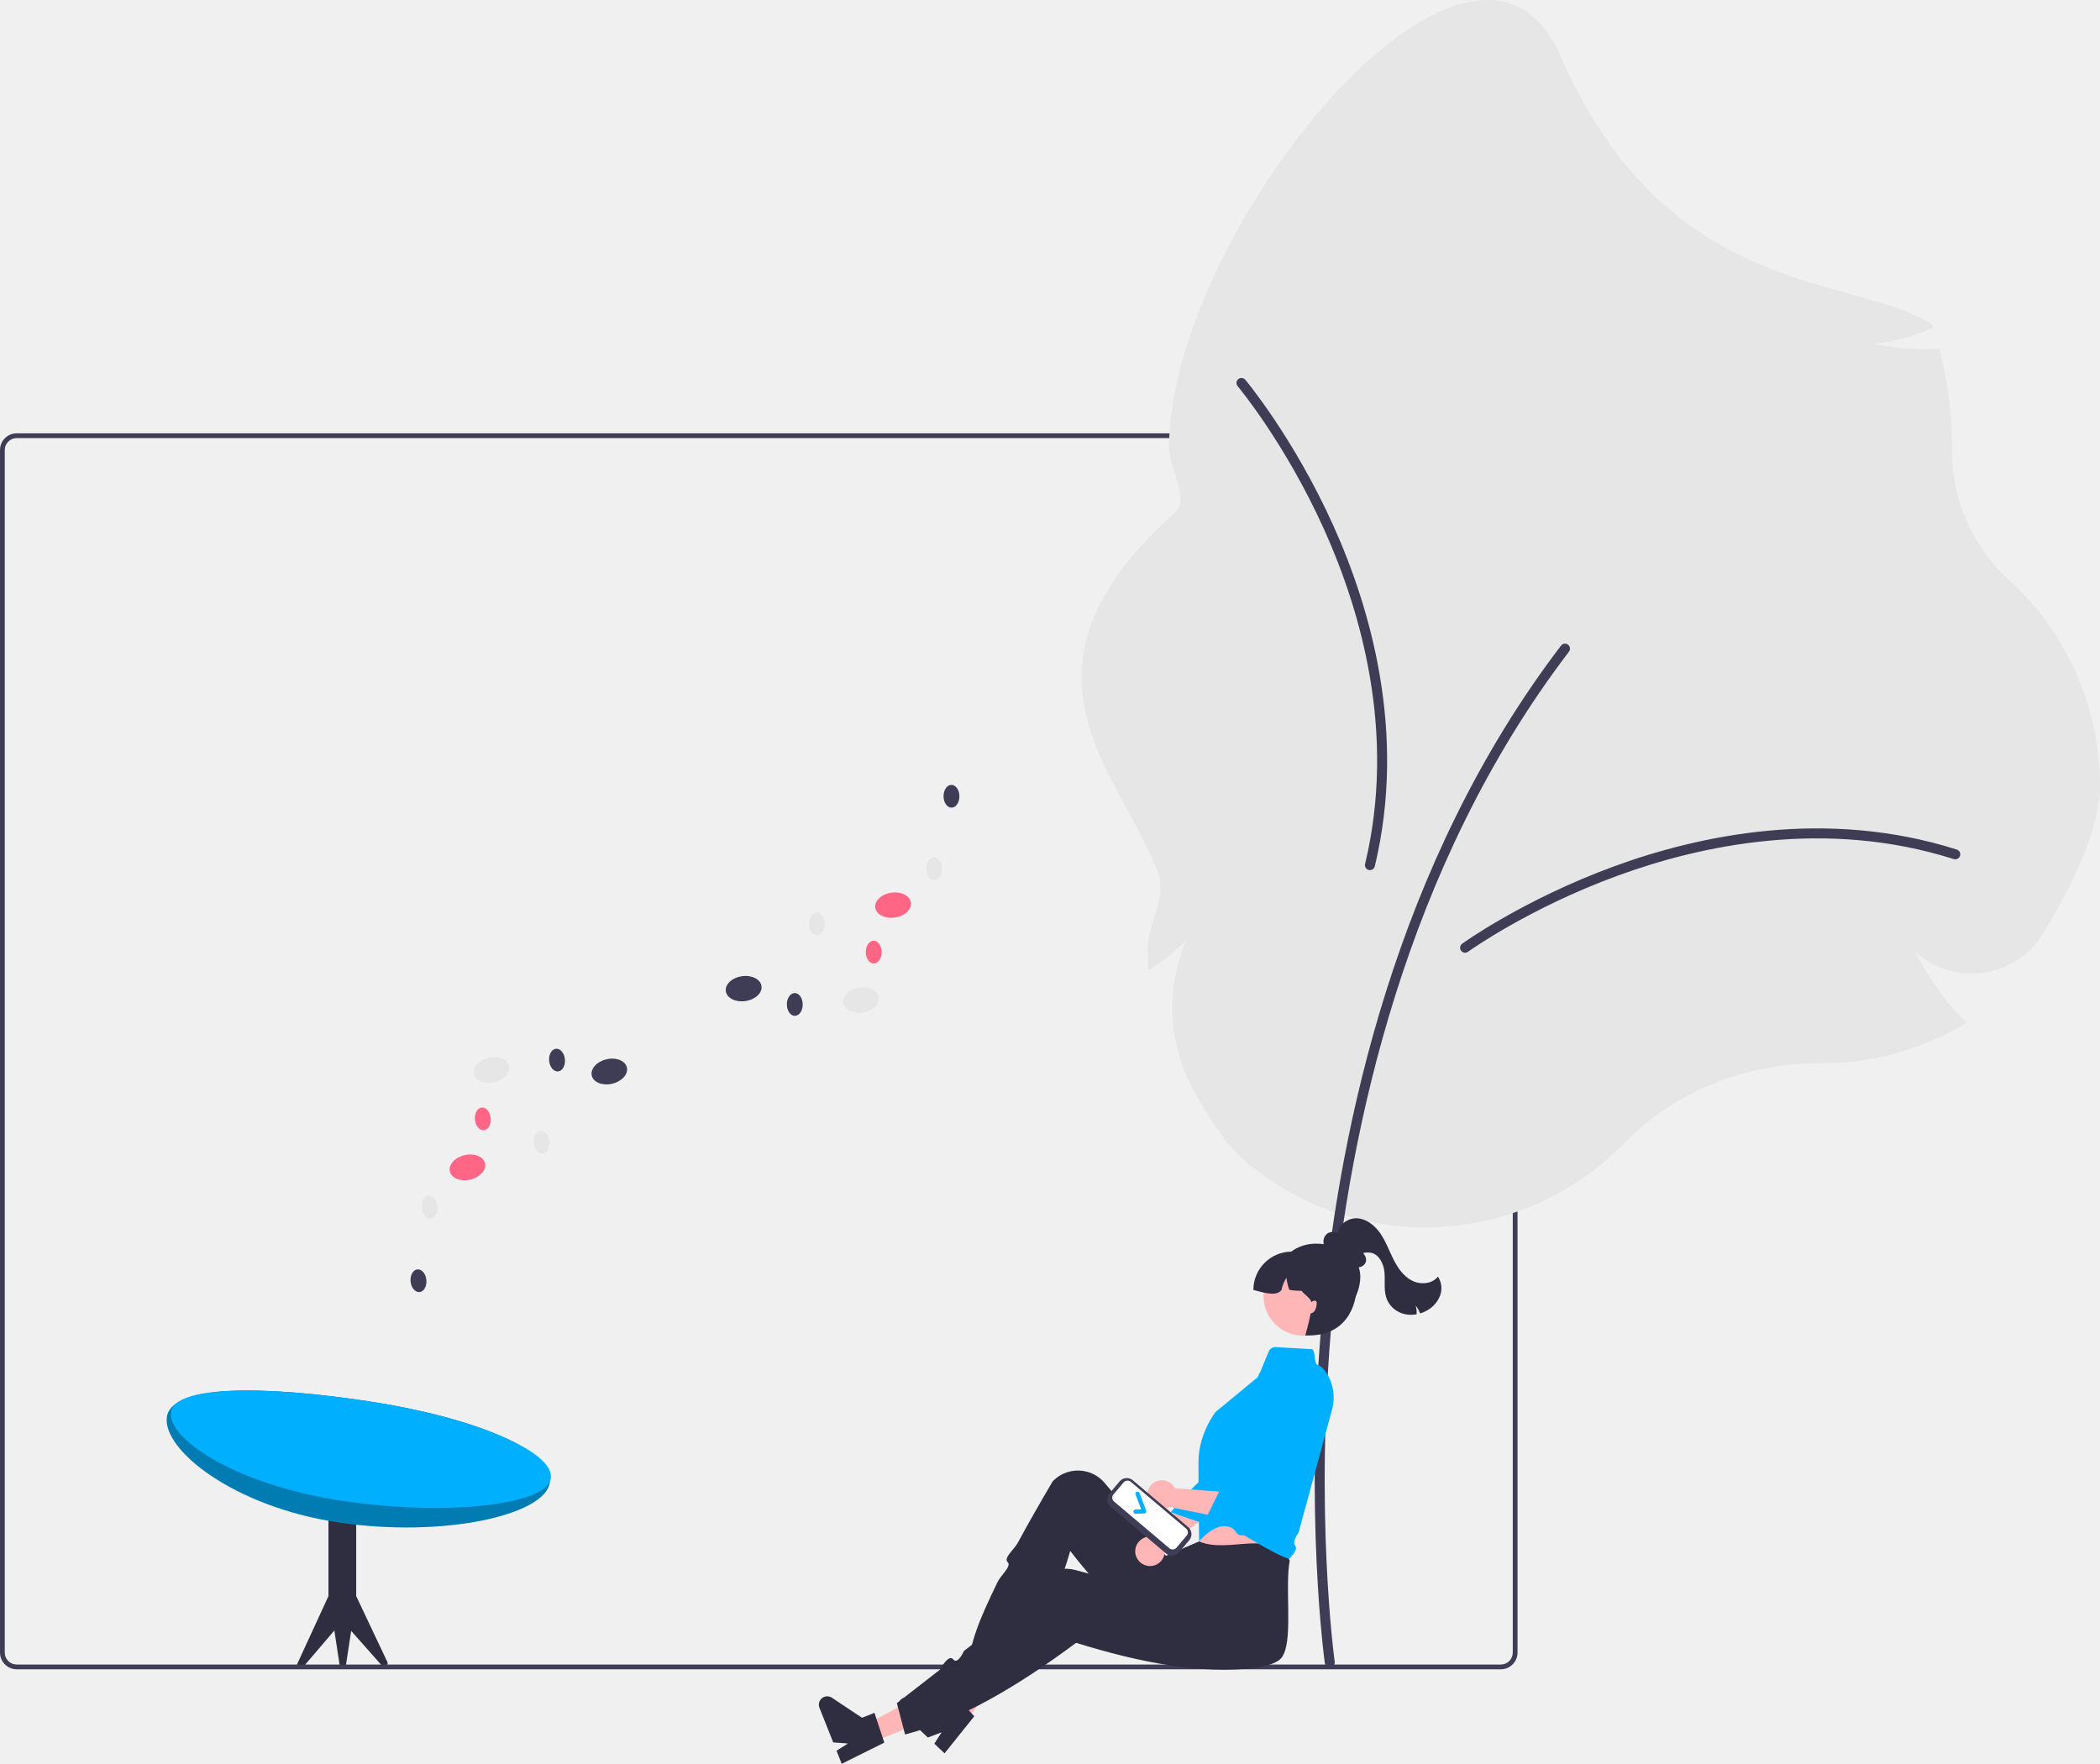
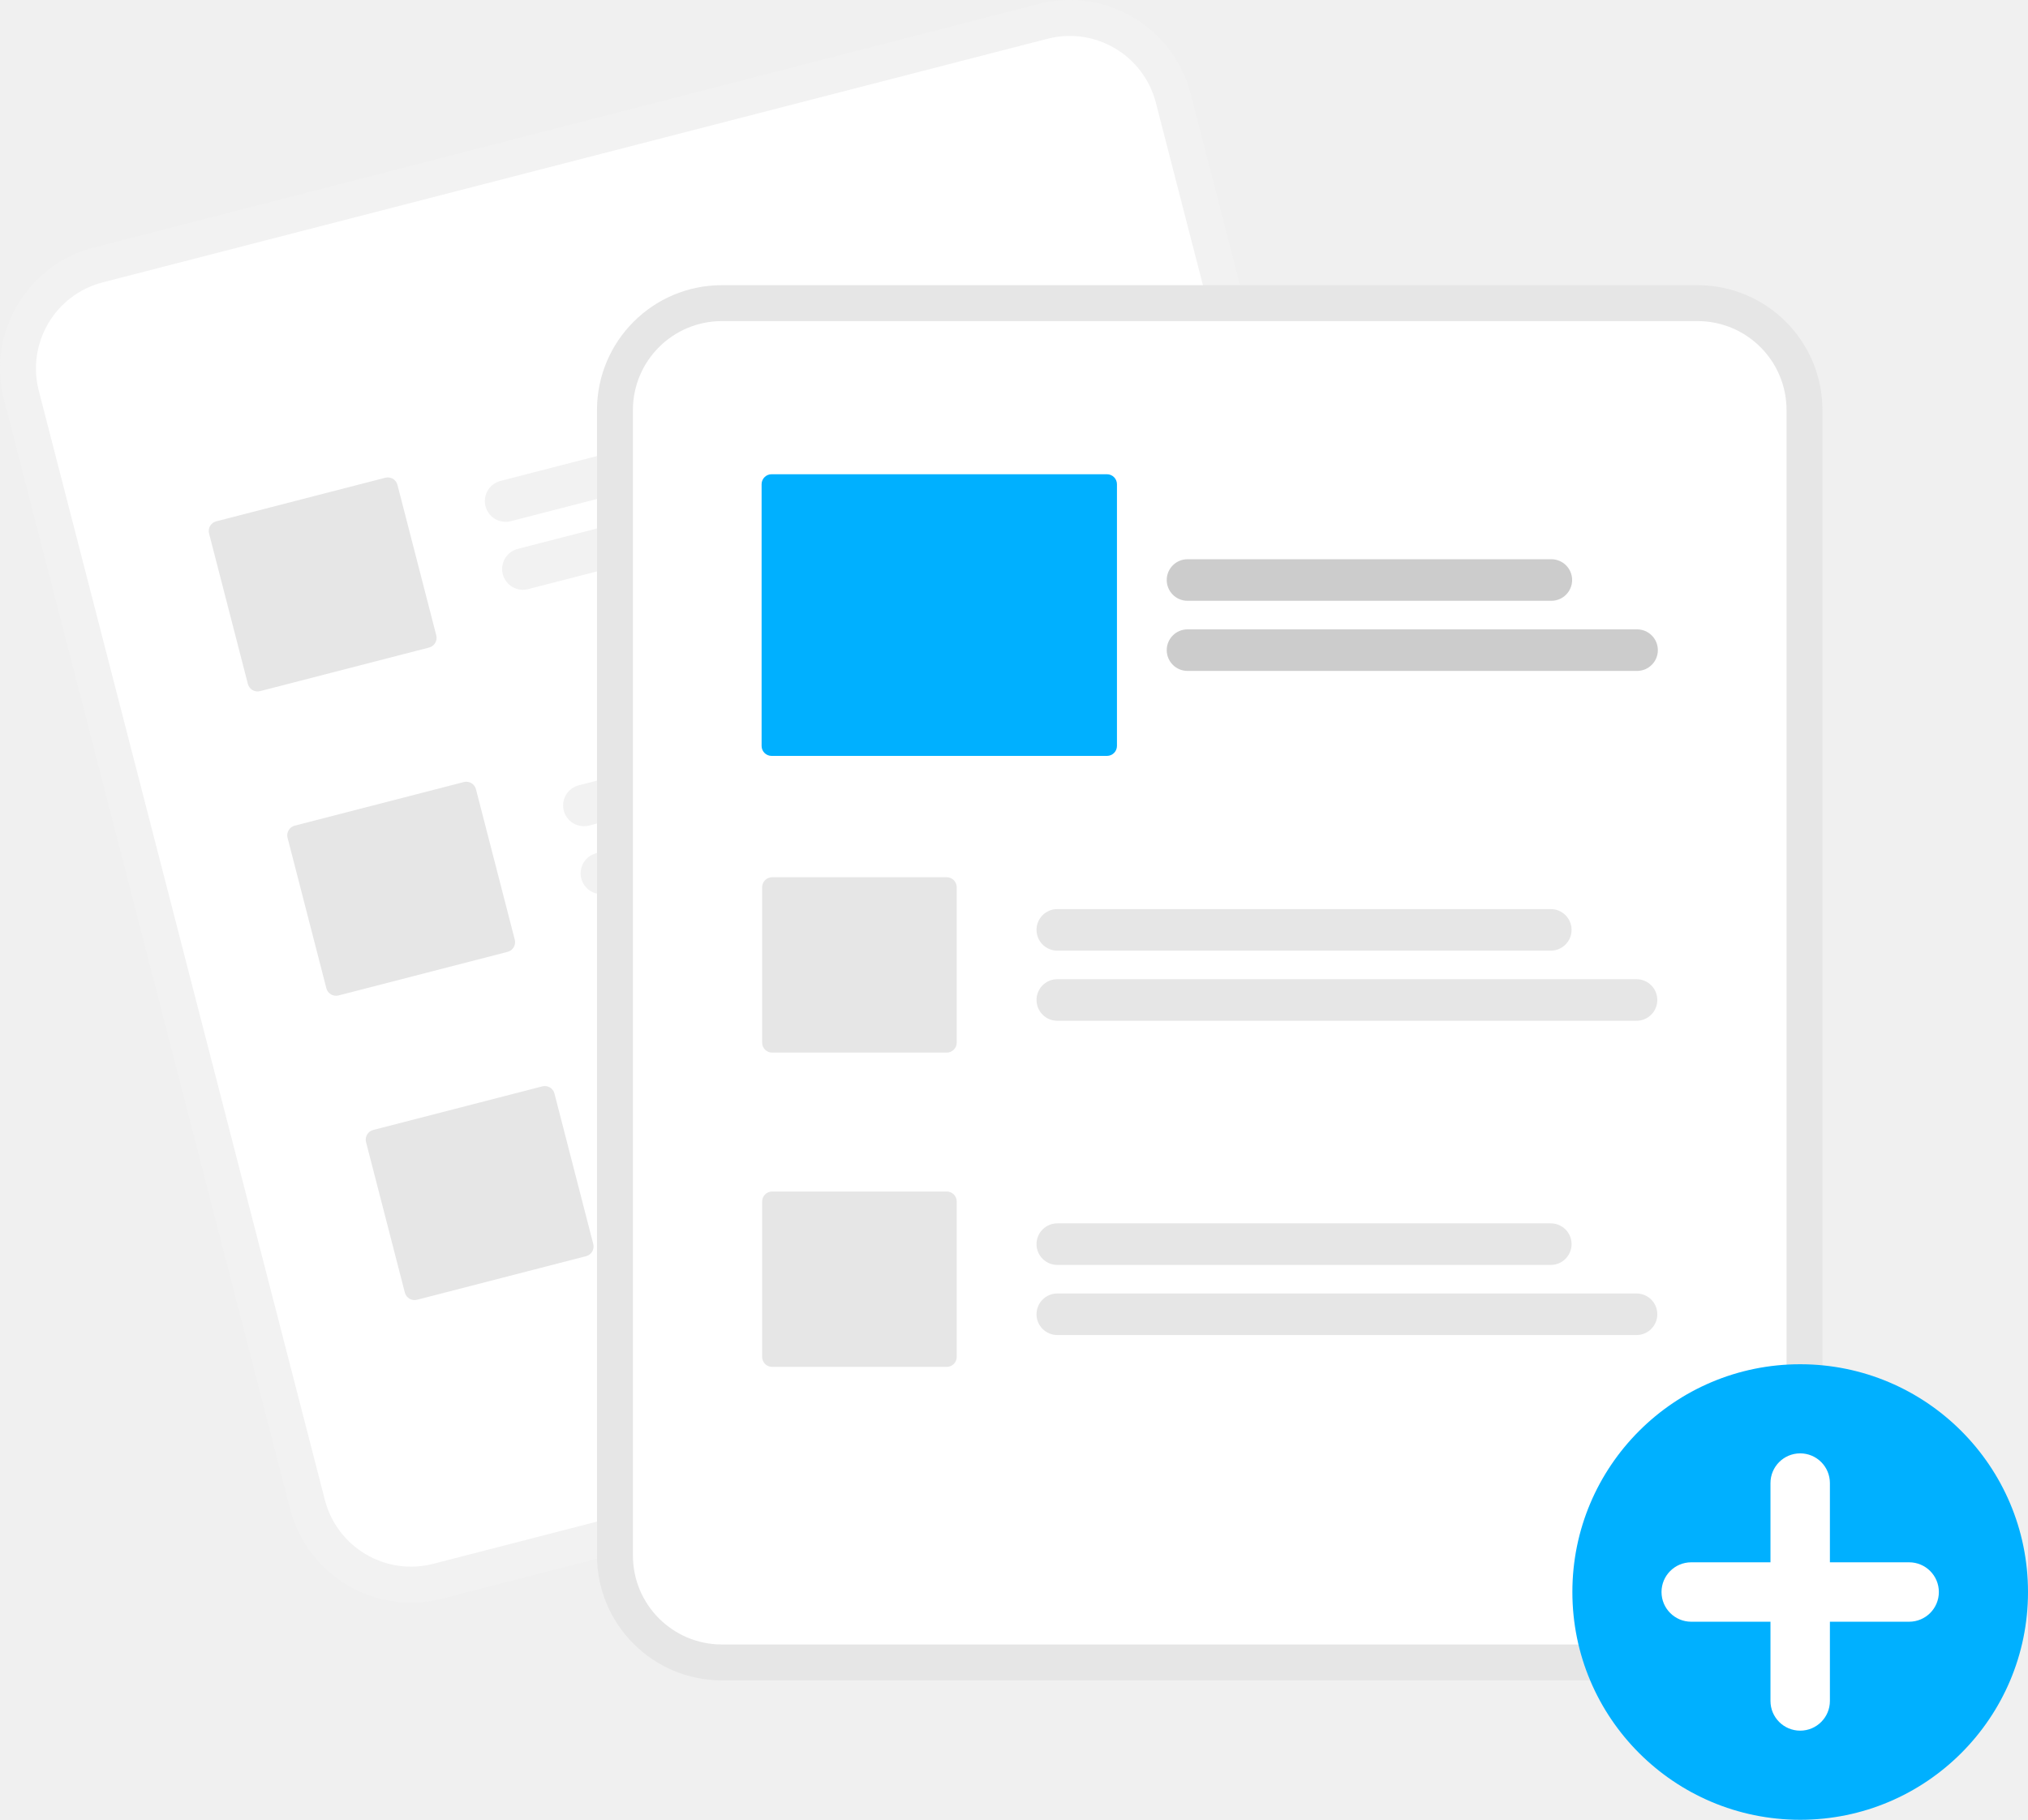
- <svg xmlns="http://www.w3.org/2000/svg" data-name="Layer 1" width="880.11" height="739.21" viewBox="0 0 880.11 739.21">
-   <ellipse cx="546.443" cy="467.993" rx="7.557" ry="5.257" transform="translate(-247.2933 34.69905) rotate(-8.27826)" fill="#e6e6e6" />
-   <ellipse cx="497.272" cy="463.195" rx="7.557" ry="5.257" transform="translate(-247.1148 27.56931) rotate(-8.27826)" fill="#3f3d56" />
-   <ellipse cx="559.908" cy="428.185" rx="7.557" ry="5.257" transform="translate(-241.4214 36.22292) rotate(-8.27826)" fill="#ff6584" />
-   <ellipse cx="577.119" cy="412.942" rx="3.322" ry="4.776" transform="translate(-188.711 -44.47879) rotate(-0.43325)" fill="#e6e6e6" />
-   <ellipse cx="584.364" cy="382.57" rx="3.322" ry="4.776" transform="translate(-188.4811 -44.42487) rotate(-0.43325)" fill="#3f3d56" />
-   <ellipse cx="528.019" cy="436.022" rx="3.322" ry="4.776" transform="translate(-188.8869 -44.8494) rotate(-0.43325)" fill="#e6e6e6" />
-   <ellipse cx="551.781" cy="447.886" rx="3.322" ry="4.776" transform="translate(-188.976 -44.66938) rotate(-0.43325)" fill="#ff6584" />
-   <ellipse cx="518.704" cy="469.814" rx="3.322" ry="4.776" transform="translate(-189.1427 -44.91887) rotate(-0.43325)" fill="#3f3d56" />
-   <ellipse cx="391.57" cy="497.293" rx="7.557" ry="5.257" transform="translate(-288.2521 52.99335) rotate(-13.11814)" fill="#e6e6e6" />
-   <ellipse cx="440.971" cy="497.925" rx="7.557" ry="5.257" transform="translate(-287.1065 64.22189) rotate(-13.11814)" fill="#3f3d56" />
-   <ellipse cx="381.512" cy="538.095" rx="7.557" ry="5.257" transform="translate(-297.7751 51.77538) rotate(-13.11814)" fill="#ff6584" />
-   <ellipse cx="365.649" cy="554.736" rx="3.322" ry="4.776" transform="translate(-235.0398 -12.90233) rotate(-5.27313)" fill="#e6e6e6" />
-   <ellipse cx="360.991" cy="585.611" rx="3.322" ry="4.776" transform="translate(-237.897 -13.1997) rotate(-5.27313)" fill="#3f3d56" />
-   <ellipse cx="412.626" cy="527.595" rx="3.322" ry="4.776" transform="translate(-232.3467 -8.69983) rotate(-5.27313)" fill="#e6e6e6" />
-   <ellipse cx="387.948" cy="517.778" rx="3.322" ry="4.776" transform="translate(-231.5489 -11.00938) rotate(-5.27313)" fill="#ff6584" />
-   <ellipse cx="419.057" cy="493.138" rx="3.322" ry="4.776" transform="translate(-229.1527 -8.25461) rotate(-5.27313)" fill="#3f3d56" />
-   <path d="M347.888,745.248l-12.924-27.314-.077.056V682.489h-11.625v35.501l-.077-.056-12.924,28.089a1.402,1.402,0,0,0,2.255,1.638l13.219-15.468,2.139,14.084a1.402,1.402,0,0,0,2.787,0l2.116-13.929,12.855,14.538a1.402,1.402,0,0,0,2.255-1.638Z" transform="translate(-185.605 -48.8545)" fill="#2f2e41" />
-   <path d="M255.566,642.664c-2.058,13.617,27.724,37.554,71.631,44.191s86.743-2.949,88.801-16.566-32.075-27.524-75.982-34.161S257.625,629.047,255.566,642.664Z" transform="translate(-185.605 -48.8545)" fill="#00b0ff" />
-   <path d="M255.566,642.664c-2.058,13.617,27.724,37.554,71.631,44.191s86.743-2.949,88.801-16.566-32.075-27.524-75.982-34.161S257.625,629.047,255.566,642.664Z" transform="translate(-185.605 -48.8545)" opacity="0.3" />
-   <path d="M257.296,640.671c-1.695,11.215,27.367,30.464,71.274,37.1s86.182,1.894,87.877-9.321-32.524-25.686-76.431-32.323S258.991,629.456,257.296,640.671Z" transform="translate(-185.605 -48.8545)" fill="#00b0ff" />
-   <path d="M814.605,230.457h-622a7.008,7.008,0,0,0-7,7v504a7.015,7.015,0,0,0,7,7h622a7.008,7.008,0,0,0,7-7v-504A7.008,7.008,0,0,0,814.605,230.457Zm5,511a5.002,5.002,0,0,1-5,5h-622a5.002,5.002,0,0,1-5-5v-504a5.008,5.008,0,0,1,5-5h622a5.008,5.008,0,0,1,5,5Zm-634-389.54v14.9c.25.02.51.02.76.03l-.5,28.64-.26-.14v2.82l.21.11-.21,12.01v41.4h2v-106.52Q186.765,348.407,185.605,351.917Z" transform="translate(-185.605 -48.8545)" fill="#3f3d56" />
-   <path d="M782.955,563.29a116.4,116.4,0,0,1-75.651-27.936c-7.033-6.02-14.526-16.486-22.272-31.105a71.135,71.135,0,0,1-2.256-61.412,81.626,81.626,0,0,1-13.48,11.056l-2.464,1.64-.142-2.955c-.093-1.922-.141-3.838-.141-5.693,0-10.936,8.272-22.034,4.457-32.142C654.928,372.138,603.931,329.796,677.841,263.858c6.837-6.1-2.296-18.295-2.296-27.524,0-90.443,127.828-246.914,164.056-164.024,44.679,102.223,121.655,91.289,155.757,112.404l.495,1.494-1.458.59a87.918,87.918,0,0,1-23.36,6.213,111.392,111.392,0,0,0,26.047,2.182l1.355-.047.33,1.317a164.774,164.774,0,0,1,4.891,39.873l-.006,1.453a72.651,72.651,0,0,0,24,54.171,116.669,116.669,0,0,1,38.063,86.091c0,19.174-13.031,44.342-23.964,62.08a35.104,35.104,0,0,1-25.77,16.506,34.282,34.282,0,0,1-27.668-8.938,113.372,113.372,0,0,0,19.993,28.306l1.492,1.537-1.852,1.079a116.314,116.314,0,0,1-58.635,15.835l-1.207-.003c-31.279,0-60.969,12.118-81.457,33.247A117.285,117.285,0,0,1,782.955,563.29Z" transform="translate(-185.605 -48.8545)" fill="#e6e6e6" />
-   <path d="M742.907,747.634a2.093,2.093,0,0,1-2.07-1.798c-.089-.625-8.8-63.454-.977-146.956,7.225-77.116,30.429-188.191,99.939-279.415a2.094,2.094,0,1,1,3.33,2.538c-68.91,90.436-91.926,200.696-99.101,277.268-7.778,83.016.865,145.355.953,145.975a2.095,2.095,0,0,1-2.075,2.389Z" transform="translate(-185.605 -48.8545)" fill="#3f3d56" />
-   <path d="M799.631,448.14a2.093,2.093,0,0,1-1.232-3.787c.252-.183,25.681-18.506,63.697-32.425,35.143-12.866,88.582-24.53,143.597-7.02a2.093,2.093,0,1,1-1.27,3.989c-53.888-17.15-106.359-5.679-140.888,6.963-37.473,13.72-62.427,31.7-62.675,31.88A2.085,2.085,0,0,1,799.631,448.14Z" transform="translate(-185.605 -48.8545)" fill="#3f3d56" />
-   <path d="M703.819,209.508a2.093,2.093,0,0,1,3.688-1.502c.201.238,20.307,24.282,36.928,61.196C759.798,303.327,775.28,355.788,761.778,411.921a2.093,2.093,0,1,1-4.07-.979c13.224-54.983-1.996-106.491-17.091-140.021-16.383-36.388-36.113-59.982-36.311-60.216A2.085,2.085,0,0,1,703.819,209.508Z" transform="translate(-185.605 -48.8545)" fill="#3f3d56" />
-   <path d="M730.248,680.15l-2.42,10.398s-.024,9.588-1.722,11.355c-1.686,1.76-38.762-1.773-38.762-1.773s3.931-15.45,3.879-27.14Z" transform="translate(-185.605 -48.8545)" fill="#ffb6b6" />
-   <polygon points="401.641 726.182 395.259 721.581 410.122 694.119 419.541 700.909 401.641 726.182" fill="#ffb6b6" />
-   <path d="M581.455,783.678,577.18,779.622l3.066-4.76-5.783,2.182L563.125,766.287a3.513,3.513,0,0,1,2.96-6.02l14.987,2.337,3.871-4.08,8.984,9.604Z" transform="translate(-185.605 -48.8545)" fill="#2f2e41" />
-   <path d="M591.06,749.154l11.544,5.17c11.96-12.649,23.995-28.898,31.536-55.47,17.225,22.302,32.4,34.928,53,46,6.956,3.769,32.121,5.12,36.036-1.933q.275-.495.511-1.009c3.599-7.93.417-28.571,2.453-39.058-7.438-13.651-25.586-2.624-38-8l-13.889,6.034L648.491,670.261a14.635,14.635,0,0,0-20.72-1.508q-.496.422-.955.885c-5.193,8.809-10.155,17.469-14.682,25.846-1.461,2.704-6.062,6.338-4.242,8.02s-2.823,5.54-4.139,8.248C595.651,728.426,592.264,736.955,591.06,749.154Z" transform="translate(-185.605 -48.8545)" fill="#2f2e41" />
-   <path d="M667.963,705.166a6.143,6.143,0,0,0,5.606-7.57L713.2,667.849l-10.369-4.6L665.715,693.108a6.176,6.176,0,0,0,2.248,12.058Z" transform="translate(-185.605 -48.8545)" fill="#ffb6b6" />
-   <path d="M713.426,624.298s7.557-2.145,10.861,6.219-6.55,34.6-8.012,38.876-28.323,17.253-28.323,17.253l-11.722-4.007c8.06-9.622,15.709-17.452,21.944-19.124Z" transform="translate(-185.605 -48.8545)" fill="#00b0ff" />
-   <path d="M735.635,614.322l-15.29-.903a3.104,3.104,0,0,0-3.052,1.915l-4.321,10.475-17.958,14.843s-7.11,9.048-7.127,20.733.253,33.47.253,33.47,7.601-9.345,14.006-5.46c1.09.661,1.473,2.012,2.614,2.696.569.341,1.885.01,2.46.351,8.826,5.239,18.03,10.358,18.89,9.46.757-.79,3.652-3.643,2.271-5.272s1.466-5.494,1.466-5.494l13.996-51.424a19.046,19.046,0,0,0-2.708-16.026c-.978-1.377-2.002-2.401-2.954-2.57C736.043,620.659,737.18,615.868,735.635,614.322Z" transform="translate(-185.605 -48.8545)" fill="#00b0ff" />
-   <polygon points="366.47 729.772 363.566 722.467 390.988 707.541 395.273 718.322 366.47 729.772" fill="#ffb6b6" />
-   <path d="M561.481,762.656l3.441,13.123c23.305-6.061,47.321-20.304,71.672-38.412,26.875,8.314,52.367,13.297,75.546,10.488a14.923,14.923,0,0,0,12.9-16.288q-.06-.562-.162-1.119c-1.617-8.555-15.111-16.066-19.474-25.812l-28.686,6.83-2.131,5.513-6.46-1.707-5.454-1.441-6.244-1.65L635.96,706.773a14.615,14.615,0,0,0-17.783,10.698q-.163.631-.271,1.273l-28.348,22.061s-2.53,5.914-4.473,3.481-5.585,4.347-5.585,4.347Z" transform="translate(-185.605 -48.8545)" fill="#2f2e41" />
-   <path d="M538.369,788.064l-2.177-5.476,4.781-3.033-6.165-.448-5.774-14.523a3.513,3.513,0,0,1,5.214-4.221l12.62,8.413,5.226-2.078,4.122,12.488Z" transform="translate(-185.605 -48.8545)" fill="#2f2e41" />
-   <path d="M748.748,577.606a11.513,11.513,0,0,0,4.853,2.438c1.81.265,3.928-.61,4.429-2.369.612-2.151-1.33-4.109-3.075-5.507l-5.535-4.432a13.383,13.383,0,0,0-3.394-2.194,4.523,4.523,0,0,0-3.916.131,4.205,4.205,0,0,0-1.848,3.661,7.816,7.816,0,0,0,1.371,4.01,14.105,14.105,0,0,0,9.157,6.225" transform="translate(-185.605 -48.8545)" fill="#2f2e41" />
-   <path d="M746.289,566.38c-.161-4.012,4.114-7.188,8.119-6.937s7.449,3.069,9.721,6.379c2.271,3.307,3.635,7.138,5.425,10.729s4.172,7.107,7.727,8.968c3.555,1.858,8.503,1.527,10.96-1.646a8.834,8.834,0,0,1,.907,7.936,12.098,12.098,0,0,1-5.309,6.16,13.91,13.91,0,0,1-3.074,1.352,12.517,12.517,0,0,0-1.85-3.327,10.334,10.334,0,0,1,.398,3.683,12.298,12.298,0,0,1-5.01-.079,10.664,10.664,0,0,1-7.398-6.034c-1.502-3.557-.737-7.612-1.059-11.459-.319-3.848-2.637-8.241-6.498-8.304-2.94-.048-2.551.194-4.414,2.469" transform="translate(-185.605 -48.8545)" fill="#2f2e41" />
-   <path d="M719.589,587.46a17.389,17.389,0,0,0,17.389,17.389c9.604,0,18.727-11.13,18.727-20.734s-9.123-14.045-18.727-14.045A17.389,17.389,0,0,0,719.589,587.46Z" transform="translate(-185.605 -48.8545)" fill="#2f2e41" />
-   <circle cx="546.13" cy="543.191" r="16.59" fill="#ffb6b6" />
-   <path d="M710.895,589.467c4.911,1.341,9.87,2.747,11.785,0a15.101,15.101,0,0,1,2.08-5.123,20.743,20.743,0,0,0,1.224,5.123,35.725,35.725,0,0,0,5.157.388c.702,1.211,3.915,3.214,4.028,4.665a5.72,5.72,0,0,1,.776-.408,1.283,1.283,0,0,1,1.057-.094.913.913,0,0,1,.435.676,2.522,2.522,0,0,1-.04.836,6.356,6.356,0,0,1-.836,2.715,2.476,2.476,0,0,1-1.679,1.077c-.696,3.913-2.233,9.203-2.233,9.203,16.721.669,21.721-11.674,21.721-22.402l-2.006-4.013h-6.688v-8.695h-18.727A16.056,16.056,0,0,0,710.895,589.467Z" transform="translate(-185.605 -48.8545)" fill="#2f2e41" />
-   <path d="M678.013,672.563l25.319,1.913,3.008,12.127s-29.557-5.857-30.445-6.2a6.088,6.088,0,1,1,2.117-7.84Z" transform="translate(-185.605 -48.8545)" fill="#ffb6b6" />
-   <path d="M736.307,630.272c1.431-5.382-13.92,24.68-7.229,51.83a13.954,13.954,0,0,1-18.384,9.354l-19.037-7.533,5.735-11.692,9.009.432,9.173-24.333,8.695-12.708Z" transform="translate(-185.605 -48.8545)" fill="#00b0ff" />
-   <path d="M674.232,699.876l-23.2-19.592a3.923,3.923,0,0,1-.466-5.522l4.27-5.056A3.923,3.923,0,0,1,660.358,669.24l23.2,19.592a3.923,3.923,0,0,1,.466,5.522l-4.27,5.056A3.923,3.923,0,0,1,674.232,699.876Z" transform="translate(-185.605 -48.8545)" fill="#3f3d56" />
-   <path d="M652.249,675.17a2.114,2.114,0,0,0,.251,2.976l23.2,19.592a2.114,2.114,0,0,0,2.976-.251l4.27-5.056a2.114,2.114,0,0,0-.251-2.976l-23.2-19.592a2.114,2.114,0,0,0-2.976.251Z" transform="translate(-185.605 -48.8545)" fill="#fff" />
-   <path d="M665.869,682.786a.892.892,0,0,1-.705.373l-3.645.084a.892.892,0,1,1-.041-1.784l2.385-.055-2.349-6.197a.892.892,0,1,1,1.668-.632l2.795,7.376a.892.892,0,0,1-.094.815Z" transform="translate(-185.605 -48.8545)" fill="#00b0ff" />
+ <svg xmlns="http://www.w3.org/2000/svg" data-name="Layer 1" width="782.044" height="701.88" viewBox="0 0 782.044 701.88">
+   <path d="M609.488,100.59l-25.446,6.562L270.537,187.999,245.091,194.561A48.179,48.179,0,0,0,210.508,253.179L320.849,681.056a48.179,48.179,0,0,0,58.618,34.583l.066-.017,364.265-93.937.066-.017a48.179,48.179,0,0,0,34.583-58.618l-110.341-427.877A48.179,48.179,0,0,0,609.488,100.59Z" transform="translate(-208.9778 -99.05999)" fill="#f2f2f2" />
+   <path d="M612.948,114.005l-30.139,7.772L278.69,200.204l-30.139,7.772a34.309,34.309,0,0,0-24.628,41.743l110.341,427.877a34.309,34.309,0,0,0,41.743,24.627l.066-.017,364.265-93.937.066-.017a34.309,34.309,0,0,0,24.627-41.743l-110.341-427.877A34.309,34.309,0,0,0,612.948,114.005Z" transform="translate(-208.9778 -99.05999)" fill="#fff" />
+   <path d="M590.19,252.563,405.917,300.084a8.014,8.014,0,0,1-4.002-15.52l184.273-47.52A8.014,8.014,0,0,1,590.19,252.563Z" transform="translate(-208.9778 -99.05999)" fill="#f2f2f2" />
+   <path d="M628.955,270.499,412.671,326.274a8.014,8.014,0,1,1-4.002-15.52l216.284-55.775a8.014,8.014,0,0,1,4.002,15.52Z" transform="translate(-208.9778 -99.05999)" fill="#f2f2f2" />
+   <path d="M620.458,369.937l-184.273,47.52a8.014,8.014,0,1,1-4.002-15.52l184.273-47.52a8.014,8.014,0,1,1,4.002,15.52Z" transform="translate(-208.9778 -99.05999)" fill="#f2f2f2" />
+   <path d="M659.223,387.873l-216.284,55.775a8.014,8.014,0,1,1-4.002-15.52l216.284-55.775a8.014,8.014,0,0,1,4.002,15.52Z" transform="translate(-208.9778 -99.05999)" fill="#f2f2f2" />
+   <path d="M650.727,487.31l-184.273,47.52a8.014,8.014,0,0,1-4.002-15.52l184.273-47.52a8.014,8.014,0,0,1,4.002,15.52Z" transform="translate(-208.9778 -99.05999)" fill="#f2f2f2" />
+   <path d="M689.492,505.246l-216.284,55.775a8.014,8.014,0,1,1-4.002-15.52l216.284-55.775a8.014,8.014,0,0,1,4.002,15.52Z" transform="translate(-208.9778 -99.05999)" fill="#f2f2f2" />
+   <path d="M374.459,348.809l-65.212,16.817a3.847,3.847,0,0,1-4.681-2.761L289.596,304.816a3.847,3.847,0,0,1,2.761-4.681l65.212-16.817a3.847,3.847,0,0,1,4.681,2.761l14.969,58.048A3.847,3.847,0,0,1,374.459,348.809Z" transform="translate(-208.9778 -99.05999)" fill="#e6e6e6" />
+   <path d="M404.727,466.182l-65.212,16.817a3.847,3.847,0,0,1-4.681-2.761l-14.969-58.048A3.847,3.847,0,0,1,322.626,417.509l65.212-16.817a3.847,3.847,0,0,1,4.681,2.761l14.969,58.048A3.847,3.847,0,0,1,404.727,466.182Z" transform="translate(-208.9778 -99.05999)" fill="#e6e6e6" />
+   <path d="M434.995,583.556l-65.212,16.817a3.847,3.847,0,0,1-4.681-2.761l-14.969-58.048a3.847,3.847,0,0,1,2.761-4.681l65.212-16.817a3.847,3.847,0,0,1,4.681,2.761l14.969,58.048A3.847,3.847,0,0,1,434.995,583.556Z" transform="translate(-208.9778 -99.05999)" fill="#e6e6e6" />
+   <path d="M863.636,209.052H487.318a48.179,48.179,0,0,0-48.125,48.125V699.053a48.179,48.179,0,0,0,48.125,48.125H863.636a48.179,48.179,0,0,0,48.125-48.125V257.177A48.179,48.179,0,0,0,863.636,209.052Z" transform="translate(-208.9778 -99.05999)" fill="#e6e6e6" />
+   <path d="M863.637,222.906H487.318a34.309,34.309,0,0,0-34.271,34.271V699.053a34.309,34.309,0,0,0,34.271,34.271H863.637a34.309,34.309,0,0,0,34.271-34.271V257.177A34.309,34.309,0,0,0,863.637,222.906Z" transform="translate(-208.9778 -99.05999)" fill="#fff" />
+   <circle cx="694.194" cy="614.03" r="87.85" fill="#00b0ff" />
+   <path d="M945.187,701.631H914.631V671.074a11.459,11.459,0,0,0-22.918,0v30.557H861.156a11.459,11.459,0,0,0,0,22.918h30.557V755.105a11.459,11.459,0,1,0,22.918,0V724.548h30.557a11.459,11.459,0,0,0,0-22.918Z" transform="translate(-208.9778 -99.05999)" fill="#fff" />
+   <path d="M807.001,465.716H616.699a8.014,8.014,0,1,1,0-16.028H807.001a8.014,8.014,0,0,1,0,16.028Z" transform="translate(-208.9778 -99.05999)" fill="#e6e6e6" />
+   <path d="M840.059,492.763H616.699a8.014,8.014,0,1,1,0-16.028H840.059a8.014,8.014,0,1,1,0,16.028Z" transform="translate(-208.9778 -99.05999)" fill="#e6e6e6" />
+   <path d="M807.001,586.929H616.699a8.014,8.014,0,1,1,0-16.028H807.001a8.014,8.014,0,0,1,0,16.028Z" transform="translate(-208.9778 -99.05999)" fill="#e6e6e6" />
+   <path d="M840.059,613.977H616.699a8.014,8.014,0,1,1,0-16.028H840.059a8.014,8.014,0,1,1,0,16.028Z" transform="translate(-208.9778 -99.05999)" fill="#e6e6e6" />
+   <path d="M574.07,505.042H506.724a3.847,3.847,0,0,1-3.843-3.843V441.252a3.847,3.847,0,0,1,3.843-3.843h67.346a3.847,3.847,0,0,1,3.843,3.843v59.947A3.847,3.847,0,0,1,574.07,505.042Z" transform="translate(-208.9778 -99.05999)" fill="#e6e6e6" />
+   <path d="M574.07,626.255H506.724a3.847,3.847,0,0,1-3.843-3.843V562.465a3.847,3.847,0,0,1,3.843-3.843h67.346a3.847,3.847,0,0,1,3.843,3.843v59.947A3.847,3.847,0,0,1,574.07,626.255Z" transform="translate(-208.9778 -99.05999)" fill="#e6e6e6" />
+   <path d="M807.212,330.781H666.91a8.014,8.014,0,0,1,0-16.028H807.212a8.014,8.014,0,0,1,0,16.028Z" transform="translate(-208.9778 -99.05999)" fill="#ccc" />
+   <path d="M840.27,357.829H666.91a8.014,8.014,0,1,1,0-16.028h173.36a8.014,8.014,0,0,1,0,16.028Z" transform="translate(-208.9778 -99.05999)" fill="#ccc" />
+   <path d="M635.859,390.607H506.513a3.847,3.847,0,0,1-3.843-3.843V285.817a3.847,3.847,0,0,1,3.843-3.843H635.859a3.847,3.847,0,0,1,3.843,3.843V386.764A3.847,3.847,0,0,1,635.859,390.607Z" transform="translate(-208.9778 -99.05999)" fill="#00b0ff" />
</svg>
